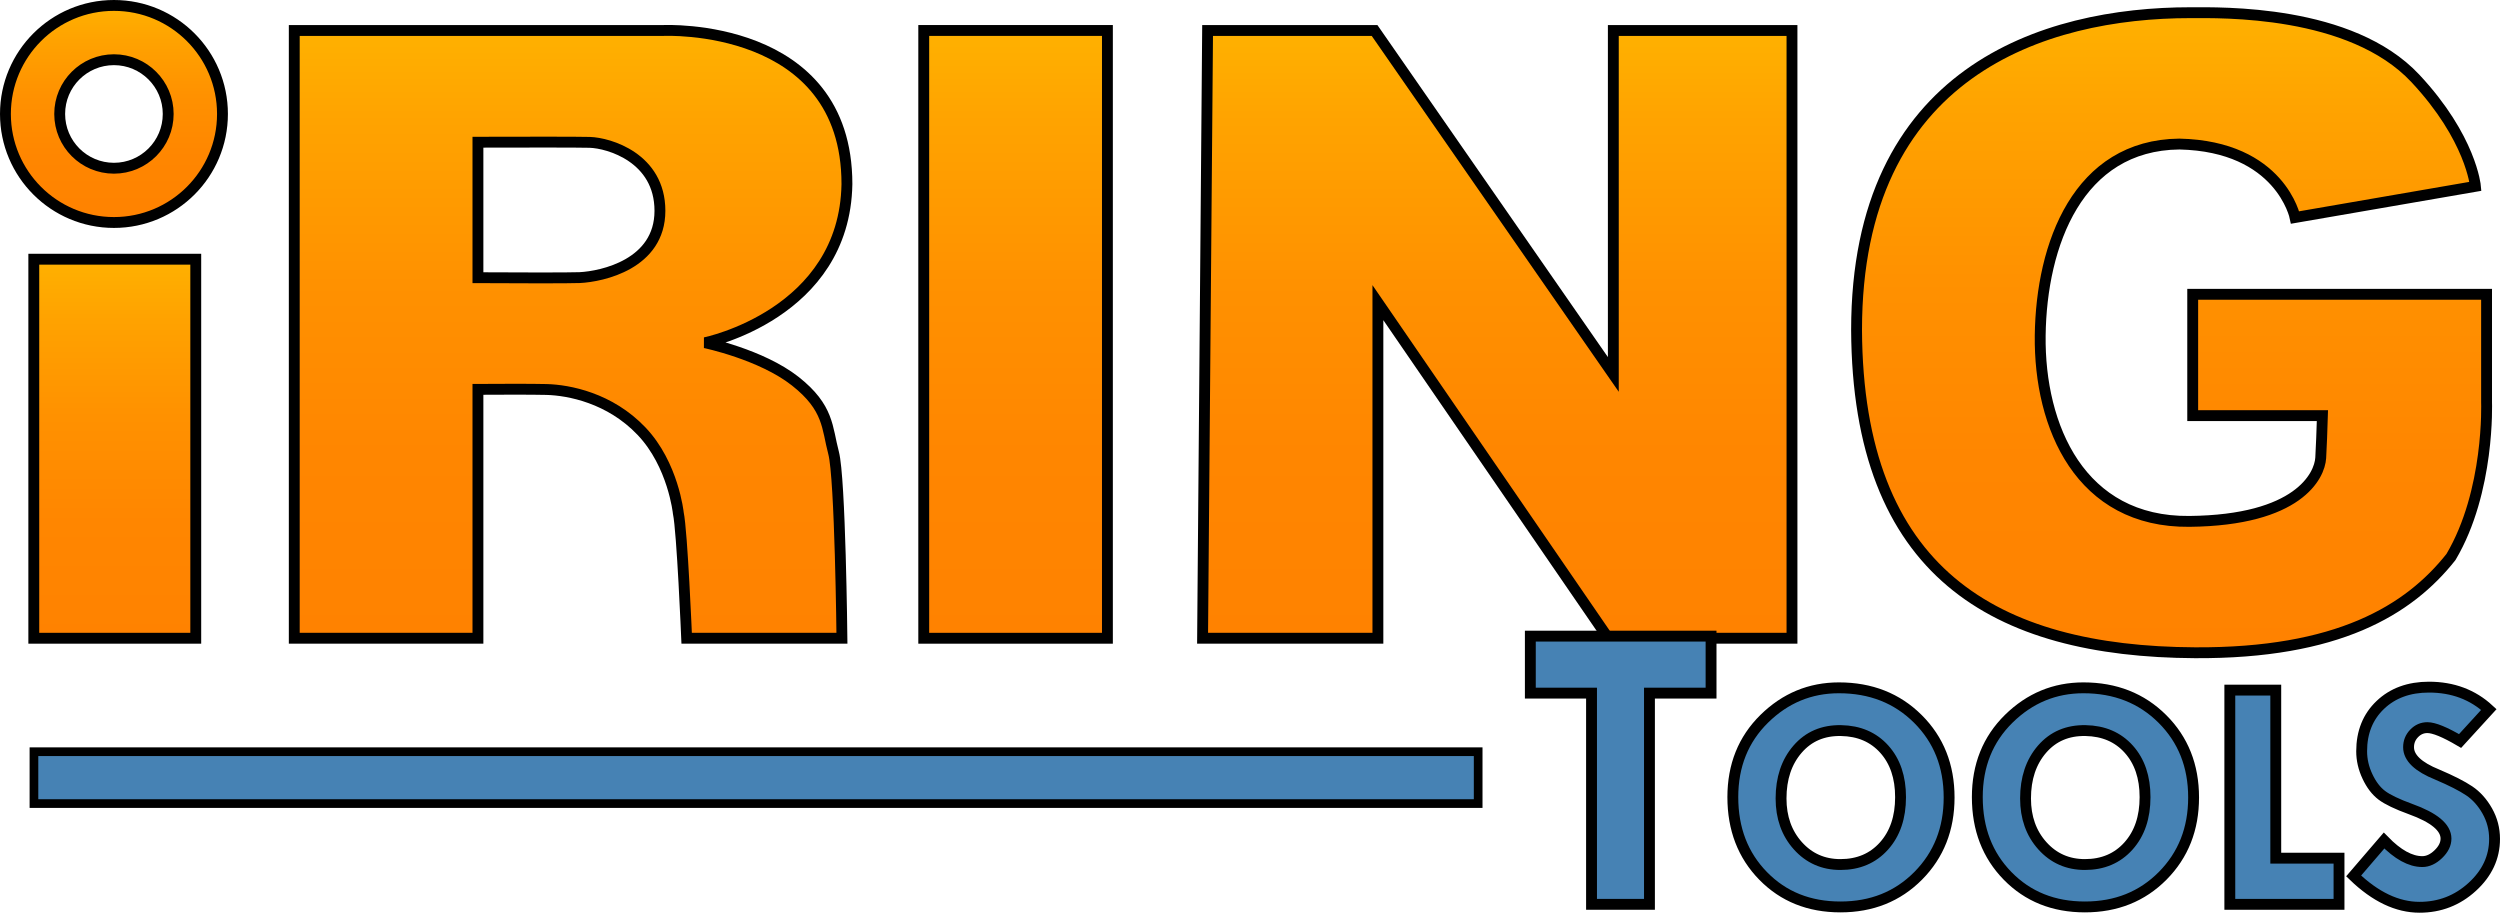
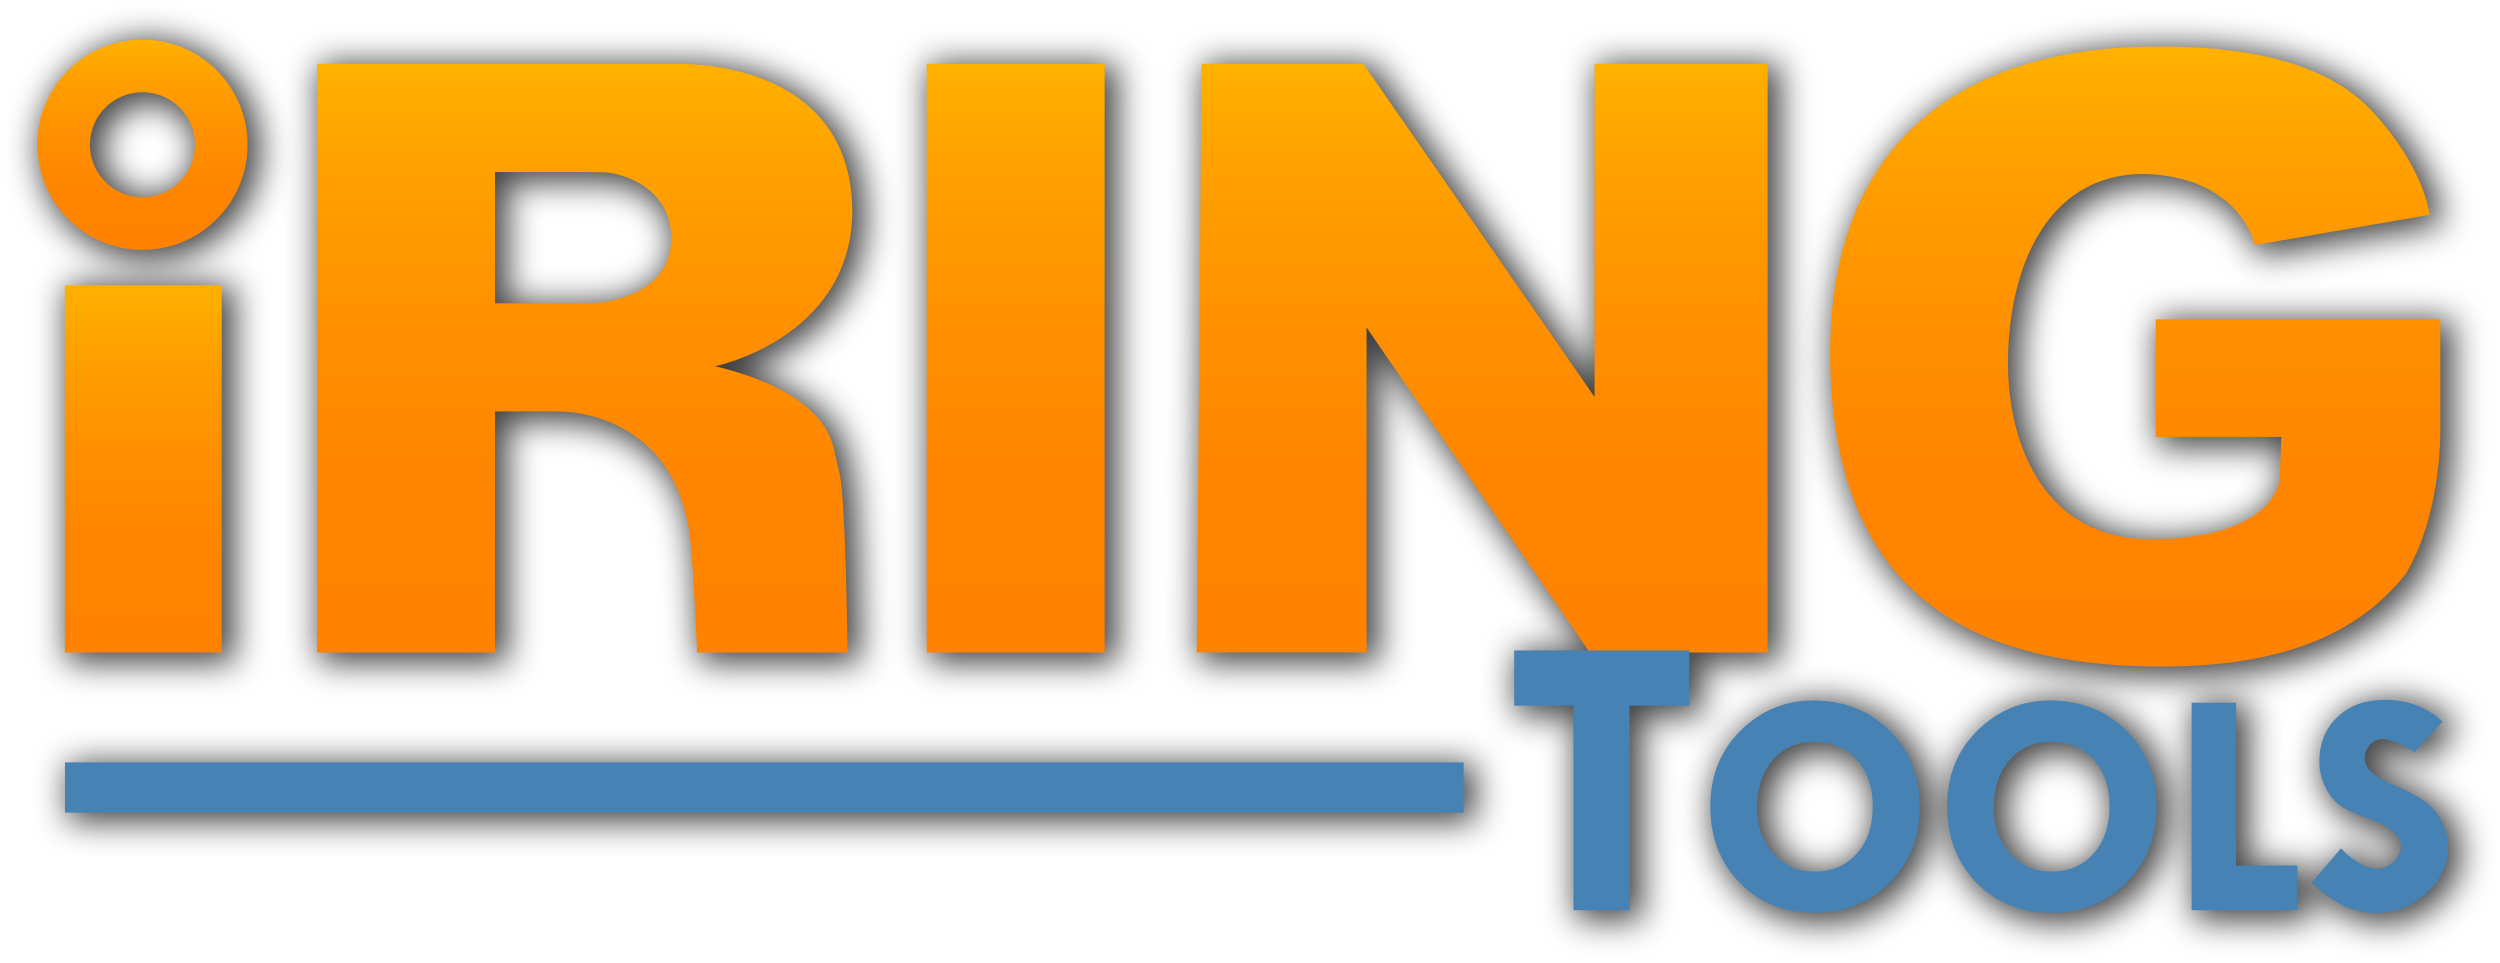
- <svg xmlns="http://www.w3.org/2000/svg" version="1.1" id="Layer_1" x="0px" y="0px" width="230.115" height="84.011" viewBox="0 0 230.115 84.011" enable-background="new 0 0 229.115 83.012" xml:space="preserve">
-   <defs id="defs101" />
-   <rect style="fill:#4682b4;fill-opacity:1;stroke:#000000;stroke-width:0.8;stroke-miterlimit:4;stroke-opacity:1;stroke-dasharray:none" id="rect3080" width="132.934" height="4.773" x="3.125" y="69.192" />
-   <g id="g3" style="stroke:#000000;stroke-opacity:1" transform="translate(0.4999987,0.5)">
+ <svg xmlns="http://www.w3.org/2000/svg" version="1.1" id="Layer_1" x="0px" y="0px" width="237.606" height="91.502" viewBox="0 0 237.606 91.502" enable-background="new 0 0 229.115 83.012" xml:space="preserve">
+   <defs id="defs101">
+     <linearGradient id="SVGID_1_-1" gradientUnits="userSpaceOnUse" x1="137.319" y1="2.305" x2="137.319" y2="58.249">
+       <stop offset="0" style="stop-color:#FFB100" id="stop6-7" />
+       <stop offset="0.149" style="stop-color:#FFA300" id="stop8-4" />
+       <stop offset="0.416" style="stop-color:#FF9100" id="stop10-0" />
+       <stop offset="0.695" style="stop-color:#FF8600" id="stop12-9" />
+       <stop offset="1" style="stop-color:#FF8200" id="stop14-4" />
+     </linearGradient>
+     <linearGradient id="SVGID_2_-8" gradientUnits="userSpaceOnUse" x1="92.98" y1="2.305" x2="92.98" y2="58.249">
+       <stop offset="0" style="stop-color:#FFB100" id="stop19-8" />
+       <stop offset="0.149" style="stop-color:#FFA300" id="stop21-2" />
+       <stop offset="0.416" style="stop-color:#FF9100" id="stop23-4" />
+       <stop offset="0.695" style="stop-color:#FF8600" id="stop25-5" />
+       <stop offset="1" style="stop-color:#FF8200" id="stop27-5" />
+     </linearGradient>
+     <linearGradient id="SVGID_3_-1" gradientUnits="userSpaceOnUse" x1="10.065" y1="23.359" x2="10.065" y2="58.249">
+       <stop offset="0" style="stop-color:#FFB100" id="stop34-7" />
+       <stop offset="0.149" style="stop-color:#FFA300" id="stop36-1" />
+       <stop offset="0.416" style="stop-color:#FF9100" id="stop38-1" />
+       <stop offset="0.695" style="stop-color:#FF8600" id="stop40-5" />
+       <stop offset="1" style="stop-color:#FF8200" id="stop42-2" />
+     </linearGradient>
+     <linearGradient id="SVGID_4_-7" gradientUnits="userSpaceOnUse" x1="9.989" y1="0" x2="9.989" y2="19.98">
+       <stop offset="0" style="stop-color:#FFB100" id="stop47-6" />
+       <stop offset="0.149" style="stop-color:#FFA300" id="stop49-1" />
+       <stop offset="0.416" style="stop-color:#FF9100" id="stop51-4" />
+       <stop offset="0.695" style="stop-color:#FF8600" id="stop53-2" />
+       <stop offset="1" style="stop-color:#FF8200" id="stop55-3" />
+     </linearGradient>
+     <linearGradient id="SVGID_5_-2" gradientUnits="userSpaceOnUse" x1="52.022" y1="2.298" x2="52.022" y2="58.249">
+       <stop offset="0" style="stop-color:#FFB100" id="stop60-2" />
+       <stop offset="0.149" style="stop-color:#FFA300" id="stop62-1" />
+       <stop offset="0.416" style="stop-color:#FF9100" id="stop64-6" />
+       <stop offset="0.695" style="stop-color:#FF8600" id="stop66-8" />
+       <stop offset="1" style="stop-color:#FF8200" id="stop68-5" />
+     </linearGradient>
+     <linearGradient id="SVGID_6_-7" gradientUnits="userSpaceOnUse" x1="199.387" y1="0.664" x2="199.387" y2="59.582">
+       <stop offset="0" style="stop-color:#FFB100" id="stop73-6" />
+       <stop offset="0.149" style="stop-color:#FFA300" id="stop75-1" />
+       <stop offset="0.416" style="stop-color:#FF9100" id="stop77-8" />
+       <stop offset="0.695" style="stop-color:#FF8600" id="stop79-9" />
+       <stop offset="1" style="stop-color:#FF8200" id="stop81-2" />
+     </linearGradient>
+     <filter id="filter4112" x="-0.042" width="1.084" y="-0.15" height="1.3" color-interpolation-filters="sRGB">
+       <feGaussianBlur stdDeviation="1.561" id="feGaussianBlur4114" />
+     </filter>
+     <filter id="filter4116" x="-0.028" width="1.056" y="-0.785" height="2.569" color-interpolation-filters="sRGB">
+       <feGaussianBlur stdDeviation="1.561" id="feGaussianBlur4118" />
+     </filter>
+     <filter id="filter4120" color-interpolation-filters="sRGB">
+       <feGaussianBlur stdDeviation="1.561" id="feGaussianBlur4122" />
+     </filter>
+   </defs>
+   <rect style="opacity:0.75;fill:#000000;fill-opacity:1;stroke:#000000;stroke-width:0.8;stroke-miterlimit:4;stroke-opacity:1;stroke-dasharray:none;filter:url(#filter4116)" id="rect3080-7" width="132.934" height="4.773" x="6.871" y="72.938" />
+   <g id="g3-9" style="opacity:0.75;fill:#000000;fill-opacity:1;stroke:#000000;stroke-opacity:1;filter:url(#filter4120)" transform="translate(4.24551,4.245512)">
+     <linearGradient id="linearGradient3080" gradientUnits="userSpaceOnUse" x1="137.319" y1="2.305" x2="137.319" y2="58.249">
+       <stop offset="0" style="stop-color:#FFB100" id="stop3082" />
+       <stop offset="0.149" style="stop-color:#FFA300" id="stop3084" />
+       <stop offset="0.416" style="stop-color:#FF9100" id="stop3086" />
+       <stop offset="0.695" style="stop-color:#FF8600" id="stop3088" />
+       <stop offset="1" style="stop-color:#FF8200" id="stop3090" />
+     </linearGradient>
+     <polygon points="148,2.306 164.445,2.306 164.445,58.249 147.541,58.249 126.33,27.358 126.33,58.247 110.193,58.247 110.654,2.305 126.023,2.305 148,33.965 " id="polygon16-5" style="fill:#000000;fill-opacity:1;stroke:#000000;stroke-opacity:1" />
+     <linearGradient id="linearGradient3093" gradientUnits="userSpaceOnUse" x1="92.98" y1="2.305" x2="92.98" y2="58.249">
+       <stop offset="0" style="stop-color:#FFB100" id="stop3095" />
+       <stop offset="0.149" style="stop-color:#FFA300" id="stop3097" />
+       <stop offset="0.416" style="stop-color:#FF9100" id="stop3099" />
+       <stop offset="0.695" style="stop-color:#FF8600" id="stop3101" />
+       <stop offset="1" style="stop-color:#FF8200" id="stop3103" />
+     </linearGradient>
+     <rect x="84.527" y="2.305" width="16.906" height="55.944" id="rect29-4" style="fill:#000000;fill-opacity:1;stroke:#000000;stroke-opacity:1" />
+     <g id="g31-3" style="fill:#000000;fill-opacity:1;stroke:#000000;stroke-opacity:1">
+       <linearGradient id="linearGradient3107" gradientUnits="userSpaceOnUse" x1="10.065" y1="23.359" x2="10.065" y2="58.249">
+         <stop offset="0" style="stop-color:#FFB100" id="stop3109" />
+         <stop offset="0.149" style="stop-color:#FFA300" id="stop3111" />
+         <stop offset="0.416" style="stop-color:#FF9100" id="stop3113" />
+         <stop offset="0.695" style="stop-color:#FF8600" id="stop3115" />
+         <stop offset="1" style="stop-color:#FF8200" id="stop3117" />
+       </linearGradient>
+       <rect x="2.611" y="23.359" width="14.908" height="34.889" id="rect44-1" style="fill:#000000;fill-opacity:1;stroke:#000000;stroke-opacity:1" />
+       <linearGradient id="linearGradient3120" gradientUnits="userSpaceOnUse" x1="9.989" y1="0" x2="9.989" y2="19.98">
+         <stop offset="0" style="stop-color:#FFB100" id="stop3122" />
+         <stop offset="0.149" style="stop-color:#FFA300" id="stop3124" />
+         <stop offset="0.416" style="stop-color:#FF9100" id="stop3126" />
+         <stop offset="0.695" style="stop-color:#FF8600" id="stop3128" />
+         <stop offset="1" style="stop-color:#FF8200" id="stop3130" />
+       </linearGradient>
+       <path d="M 9.988,0 C 4.471,0 0,4.474 0,9.99 c 0,5.518 4.471,9.99 9.988,9.99 5.517,0 9.99,-4.473 9.99,-9.99 C 19.979,4.474 15.506,0 9.988,0 z m 0,14.985 c -2.758,0 -4.994,-2.236 -4.994,-4.995 0,-2.759 2.236,-4.994 4.994,-4.994 2.758,0 4.994,2.235 4.994,4.994 0,2.759 -2.236,4.995 -4.994,4.995 z" id="path57-2" style="fill:#000000;fill-opacity:1;stroke:#000000;stroke-opacity:1" />
+     </g>
+     <linearGradient id="linearGradient3133" gradientUnits="userSpaceOnUse" x1="52.022" y1="2.298" x2="52.022" y2="58.249">
+       <stop offset="0" style="stop-color:#FFB100" id="stop3135" />
+       <stop offset="0.149" style="stop-color:#FFA300" id="stop3137" />
+       <stop offset="0.416" style="stop-color:#FF9100" id="stop3139" />
+       <stop offset="0.695" style="stop-color:#FF8600" id="stop3141" />
+       <stop offset="1" style="stop-color:#FF8200" id="stop3143" />
+     </linearGradient>
+     <path d="m 72.693,34.581 c -3.125,-2.459 -8.299,-3.535 -8.299,-3.535 0,0 12.859,-2.613 13.063,-14.6 0,-14.959 -16.904,-14.14 -16.904,-14.14 H 43.492 V 2.305 H 26.586 v 55.944 h 16.906 v -22.91 c 1.863,-0.012 4.926,-0.023 6.303,0.012 2.049,0.051 5.84,0.768 8.76,3.842 2.92,3.074 3.381,7.529 3.381,7.529 0.357,1.691 0.768,11.527 0.768,11.527 h 14.293 c 0,0 -0.154,-14.754 -0.768,-17.059 -0.616,-2.305 -0.411,-4.15 -3.536,-6.609 z M 52.867,25.052 c -0.92,0.046 -6.592,0.023 -9.375,0.009 V 12.59 c 3.873,-0.01 9.213,-0.019 10.297,0.014 1.742,0.052 6.455,1.406 6.455,6.301 0,4.917 -5.328,6.044 -7.377,6.147 z" id="path70-3" style="fill:#000000;fill-opacity:1;stroke:#000000;stroke-opacity:1" />
+     <linearGradient id="linearGradient3146" gradientUnits="userSpaceOnUse" x1="199.387" y1="0.664" x2="199.387" y2="59.582">
+       <stop offset="0" style="stop-color:#FFB100" id="stop3148" />
+       <stop offset="0.149" style="stop-color:#FFA300" id="stop3150" />
+       <stop offset="0.416" style="stop-color:#FF9100" id="stop3152" />
+       <stop offset="0.695" style="stop-color:#FF8600" id="stop3154" />
+       <stop offset="1" style="stop-color:#FF8200" id="stop3156" />
+     </linearGradient>
+     <path d="M 228.379,36.528 V 26.589 H 201.33 v 11.168 h 11.939 c -0.039,1.266 -0.098,2.951 -0.156,3.895 -0.102,1.639 -2.049,5.738 -12.09,5.84 -10.041,0.102 -13.832,-8.709 -13.73,-17.109 0.104,-8.403 3.484,-17.522 12.807,-17.624 9.324,0.205 10.656,6.762 10.656,6.762 l 16.6,-2.869 c 0,0 -0.387,-4.437 -5.533,-9.938 -5.943,-6.353 -17.93,-6.046 -20.697,-6.046 -13.525,0 -30.736,5.432 -30.736,29.202 0.102,22.336 12.705,29.611 31.146,29.713 13.115,0.072 19.672,-3.893 23.566,-8.813 3.586,-6.045 3.277,-14.242 3.277,-14.242 z" id="path83-3" style="fill:#000000;fill-opacity:1;stroke:#000000;stroke-opacity:1" />
+   </g>
+   <g id="g85-4" style="opacity:0.75;fill:#000000;fill-opacity:1;stroke:#000000;stroke-opacity:1;filter:url(#filter4112)" transform="translate(4.24551,4.245512)">
+     <path d="m 140.361,58.053 h 16.635 v 5.246 h -5.67 V 82.74 h -5.332 V 63.299 h -5.633 v -5.246 z" id="path87-1" style="fill:#000000;fill-opacity:1;stroke:#000000;stroke-opacity:1" />
+     <path d="m 159,72.874 c 0,-2.914 0.965,-5.318 2.896,-7.217 1.932,-1.896 4.221,-2.846 6.869,-2.846 2.93,0 5.352,0.953 7.268,2.861 1.916,1.908 2.875,4.318 2.875,7.232 0,2.893 -0.949,5.295 -2.844,7.209 -1.896,1.912 -4.283,2.867 -7.162,2.867 -2.881,0 -5.25,-0.951 -7.111,-2.854 C 159.93,78.223 159,75.807 159,72.874 z m 9.961,-6.127 c -1.654,-0.031 -2.988,0.541 -4.002,1.711 -1.014,1.172 -1.52,2.684 -1.52,4.537 0,1.752 0.516,3.203 1.549,4.355 1.033,1.15 2.338,1.727 3.914,1.727 1.654,0 2.99,-0.568 4.01,-1.705 1.018,-1.137 1.527,-2.635 1.527,-4.498 0,-1.832 -0.5,-3.305 -1.498,-4.416 -0.998,-1.111 -2.324,-1.682 -3.98,-1.711 z" id="path89-1" style="fill:#000000;fill-opacity:1;stroke:#000000;stroke-opacity:1" />
+     <path d="m 181.504,72.874 c 0,-2.914 0.965,-5.318 2.896,-7.217 1.932,-1.896 4.221,-2.846 6.869,-2.846 2.93,0 5.352,0.953 7.268,2.861 1.916,1.908 2.875,4.318 2.875,7.232 0,2.893 -0.949,5.295 -2.844,7.209 -1.896,1.912 -4.283,2.867 -7.162,2.867 -2.881,0 -5.25,-0.951 -7.111,-2.854 -1.861,-1.903 -2.791,-4.319 -2.791,-7.252 z m 9.961,-6.127 c -1.654,-0.031 -2.988,0.541 -4.002,1.711 -1.014,1.172 -1.52,2.684 -1.52,4.537 0,1.752 0.516,3.203 1.549,4.355 1.033,1.15 2.338,1.727 3.914,1.727 1.654,0 2.99,-0.568 4.01,-1.705 1.018,-1.137 1.527,-2.635 1.527,-4.498 0,-1.832 -0.5,-3.305 -1.498,-4.416 -0.998,-1.111 -2.324,-1.682 -3.98,-1.711 z" id="path91-3" style="fill:#000000;fill-opacity:1;stroke:#000000;stroke-opacity:1" />
+     <path d="m 204.746,63.022 h 4.229 v 15.469 h 5.822 v 4.25 H 204.746 V 63.022 z" id="path93-8" style="fill:#000000;fill-opacity:1;stroke:#000000;stroke-opacity:1" />
+     <path d="m 228.588,64.809 -2.648,2.898 c -1.395,-0.82 -2.398,-1.232 -3.01,-1.232 -0.471,0 -0.877,0.178 -1.219,0.533 -0.342,0.355 -0.512,0.779 -0.512,1.27 0,0.971 0.883,1.813 2.648,2.523 1.295,0.551 2.271,1.049 2.934,1.494 0.663,0.445 1.217,1.064 1.664,1.855 0.445,0.791 0.67,1.646 0.67,2.568 0,1.691 -0.686,3.164 -2.055,4.414 -1.369,1.252 -2.986,1.879 -4.854,1.879 -2.045,0 -4.066,-0.961 -6.063,-2.885 l 2.799,-3.258 c 1.254,1.291 2.426,1.938 3.52,1.938 0.512,0 1.004,-0.229 1.475,-0.682 0.473,-0.455 0.707,-0.932 0.707,-1.432 0,-1.029 -1.088,-1.936 -3.264,-2.721 -1.244,-0.453 -2.127,-0.877 -2.648,-1.271 -0.521,-0.396 -0.961,-0.971 -1.316,-1.729 -0.357,-0.756 -0.535,-1.529 -0.535,-2.32 0,-1.752 0.572,-3.174 1.715,-4.264 1.145,-1.092 2.639,-1.639 4.484,-1.639 2.188,0.002 4.024,0.69 5.508,2.061 z" id="path95-7" style="fill:#000000;fill-opacity:1;stroke:#000000;stroke-opacity:1" />
+   </g>
+   <rect style="fill:#4682b4;fill-opacity:1;stroke:none" id="rect3080" width="132.934" height="4.773" x="6.177" y="72.459" />
+   <g id="g3" style="stroke:none" transform="translate(3.552199,3.767105)">
    <linearGradient id="SVGID_1_" gradientUnits="userSpaceOnUse" x1="137.319" y1="2.305" x2="137.319" y2="58.249">
      <stop offset="0" style="stop-color:#FFB100" id="stop6" />
      <stop offset="0.149" style="stop-color:#FFA300" id="stop8" />
      <stop offset="0.416" style="stop-color:#FF9100" id="stop10" />
      <stop offset="0.695" style="stop-color:#FF8600" id="stop12" />
      <stop offset="1" style="stop-color:#FF8200" id="stop14" />
    </linearGradient>
-     <polygon points="148,2.306 164.445,2.306 164.445,58.249 147.541,58.249 126.33,27.358 126.33,58.247 110.193,58.247 110.654,2.305 126.023,2.305 148,33.965 " id="polygon16" style="fill:url(#SVGID_1_);stroke:#000000;stroke-opacity:1" />
+     <polygon points="147.541,58.249 126.33,27.358 126.33,58.247 110.193,58.247 110.654,2.305 126.023,2.305 148,33.965 148,2.306 164.445,2.306 164.445,58.249 " id="polygon16" style="fill:url(#SVGID_1_);stroke:none" />
    <linearGradient id="SVGID_2_" gradientUnits="userSpaceOnUse" x1="92.98" y1="2.305" x2="92.98" y2="58.249">
      <stop offset="0" style="stop-color:#FFB100" id="stop19" />
      <stop offset="0.149" style="stop-color:#FFA300" id="stop21" />
      <stop offset="0.416" style="stop-color:#FF9100" id="stop23" />
      <stop offset="0.695" style="stop-color:#FF8600" id="stop25" />
      <stop offset="1" style="stop-color:#FF8200" id="stop27" />
    </linearGradient>
-     <rect x="84.527" y="2.305" width="16.906" height="55.944" id="rect29" style="fill:url(#SVGID_2_);stroke:#000000;stroke-opacity:1" />
-     <g id="g31" style="stroke:#000000;stroke-opacity:1">
+     <rect x="84.527" y="2.305" width="16.906" height="55.944" id="rect29" style="fill:url(#SVGID_2_);stroke:none" />
+     <g id="g31" style="stroke:none">
      <linearGradient id="SVGID_3_" gradientUnits="userSpaceOnUse" x1="10.065" y1="23.359" x2="10.065" y2="58.249">
        <stop offset="0" style="stop-color:#FFB100" id="stop34" />
        <stop offset="0.149" style="stop-color:#FFA300" id="stop36" />
        <stop offset="0.416" style="stop-color:#FF9100" id="stop38" />
        <stop offset="0.695" style="stop-color:#FF8600" id="stop40" />
        <stop offset="1" style="stop-color:#FF8200" id="stop42" />
      </linearGradient>
-       <rect x="2.611" y="23.359" width="14.908" height="34.889" id="rect44" style="fill:url(#SVGID_3_);stroke:#000000;stroke-opacity:1" />
+       <rect x="2.611" y="23.359" width="14.908" height="34.889" id="rect44" style="fill:url(#SVGID_3_);stroke:none" />
      <linearGradient id="SVGID_4_" gradientUnits="userSpaceOnUse" x1="9.989" y1="0" x2="9.989" y2="19.98">
        <stop offset="0" style="stop-color:#FFB100" id="stop47" />
        <stop offset="0.149" style="stop-color:#FFA300" id="stop49" />
        <stop offset="0.416" style="stop-color:#FF9100" id="stop51" />
        <stop offset="0.695" style="stop-color:#FF8600" id="stop53" />
        <stop offset="1" style="stop-color:#FF8200" id="stop55" />
      </linearGradient>
-       <path d="M 9.988,0 C 4.471,0 0,4.474 0,9.99 c 0,5.518 4.471,9.99 9.988,9.99 5.517,0 9.99,-4.473 9.99,-9.99 C 19.979,4.474 15.506,0 9.988,0 z m 0,14.985 c -2.758,0 -4.994,-2.236 -4.994,-4.995 0,-2.759 2.236,-4.994 4.994,-4.994 2.758,0 4.994,2.235 4.994,4.994 0,2.759 -2.236,4.995 -4.994,4.995 z" id="path57" style="fill:url(#SVGID_4_);stroke:#000000;stroke-opacity:1" />
+       <path d="M 9.988,0 C 4.471,0 0,4.474 0,9.99 c 0,5.518 4.471,9.99 9.988,9.99 5.517,0 9.99,-4.473 9.99,-9.99 C 19.979,4.474 15.506,0 9.988,0 z m 0,14.985 c -2.758,0 -4.994,-2.236 -4.994,-4.995 0,-2.759 2.236,-4.994 4.994,-4.994 2.758,0 4.994,2.235 4.994,4.994 0,2.759 -2.236,4.995 -4.994,4.995 z" id="path57" style="fill:url(#SVGID_4_);stroke:none" />
    </g>
    <linearGradient id="SVGID_5_" gradientUnits="userSpaceOnUse" x1="52.022" y1="2.298" x2="52.022" y2="58.249">
      <stop offset="0" style="stop-color:#FFB100" id="stop60" />
      <stop offset="0.149" style="stop-color:#FFA300" id="stop62" />
      <stop offset="0.416" style="stop-color:#FF9100" id="stop64" />
      <stop offset="0.695" style="stop-color:#FF8600" id="stop66" />
      <stop offset="1" style="stop-color:#FF8200" id="stop68" />
    </linearGradient>
-     <path d="m 72.693,34.581 c -3.125,-2.459 -8.299,-3.535 -8.299,-3.535 0,0 12.859,-2.613 13.063,-14.6 0,-14.959 -16.904,-14.14 -16.904,-14.14 H 43.492 V 2.305 H 26.586 v 55.944 h 16.906 v -22.91 c 1.863,-0.012 4.926,-0.023 6.303,0.012 2.049,0.051 5.84,0.768 8.76,3.842 2.92,3.074 3.381,7.529 3.381,7.529 0.357,1.691 0.768,11.527 0.768,11.527 h 14.293 c 0,0 -0.154,-14.754 -0.768,-17.059 -0.616,-2.305 -0.411,-4.15 -3.536,-6.609 z M 52.867,25.052 c -0.92,0.046 -6.592,0.023 -9.375,0.009 V 12.59 c 3.873,-0.01 9.213,-0.019 10.297,0.014 1.742,0.052 6.455,1.406 6.455,6.301 0,4.917 -5.328,6.044 -7.377,6.147 z" id="path70" style="fill:url(#SVGID_5_);stroke:#000000;stroke-opacity:1" />
+     <path d="m 72.693,34.581 c -3.125,-2.459 -8.299,-3.535 -8.299,-3.535 0,0 12.859,-2.613 13.063,-14.6 0,-14.959 -16.904,-14.14 -16.904,-14.14 H 43.492 V 2.305 H 26.586 v 55.944 h 16.906 v -22.91 c 1.863,-0.012 4.926,-0.023 6.303,0.012 2.049,0.051 5.84,0.768 8.76,3.842 2.92,3.074 3.381,7.529 3.381,7.529 0.357,1.691 0.768,11.527 0.768,11.527 h 14.293 c 0,0 -0.154,-14.754 -0.768,-17.059 -0.616,-2.305 -0.411,-4.15 -3.536,-6.609 z M 52.867,25.052 c -0.92,0.046 -6.592,0.023 -9.375,0.009 V 12.59 c 3.873,-0.01 9.213,-0.019 10.297,0.014 1.742,0.052 6.455,1.406 6.455,6.301 0,4.917 -5.328,6.044 -7.377,6.147 z" id="path70" style="fill:url(#SVGID_5_);stroke:none" />
    <linearGradient id="SVGID_6_" gradientUnits="userSpaceOnUse" x1="199.387" y1="0.664" x2="199.387" y2="59.582">
      <stop offset="0" style="stop-color:#FFB100" id="stop73" />
      <stop offset="0.149" style="stop-color:#FFA300" id="stop75" />
      <stop offset="0.416" style="stop-color:#FF9100" id="stop77" />
      <stop offset="0.695" style="stop-color:#FF8600" id="stop79" />
      <stop offset="1" style="stop-color:#FF8200" id="stop81" />
    </linearGradient>
-     <path d="M 228.379,36.528 V 26.589 H 201.33 v 11.168 h 11.939 c -0.039,1.266 -0.098,2.951 -0.156,3.895 -0.102,1.639 -2.049,5.738 -12.09,5.84 -10.041,0.102 -13.832,-8.709 -13.73,-17.109 0.104,-8.403 3.484,-17.522 12.807,-17.624 9.324,0.205 10.656,6.762 10.656,6.762 l 16.6,-2.869 c 0,0 -0.387,-4.437 -5.533,-9.938 -5.943,-6.353 -17.93,-6.046 -20.697,-6.046 -13.525,0 -30.736,5.432 -30.736,29.202 0.102,22.336 12.705,29.611 31.146,29.713 13.115,0.072 19.672,-3.893 23.566,-8.813 3.586,-6.045 3.277,-14.242 3.277,-14.242 z" id="path83" style="fill:url(#SVGID_6_);stroke:#000000;stroke-opacity:1" />
+     <path d="M 228.379,36.528 V 26.589 H 201.33 v 11.168 h 11.939 c -0.039,1.266 -0.098,2.951 -0.156,3.895 -0.102,1.639 -2.049,5.738 -12.09,5.84 -10.041,0.102 -13.832,-8.709 -13.73,-17.109 0.104,-8.403 3.484,-17.522 12.807,-17.624 9.324,0.205 10.656,6.762 10.656,6.762 l 16.6,-2.869 c 0,0 -0.387,-4.437 -5.533,-9.938 -5.943,-6.353 -17.93,-6.046 -20.697,-6.046 -13.525,0 -30.736,5.432 -30.736,29.202 0.102,22.336 12.705,29.611 31.146,29.713 13.115,0.072 19.672,-3.893 23.566,-8.813 3.586,-6.045 3.277,-14.242 3.277,-14.242 z" id="path83" style="fill:url(#SVGID_6_);stroke:none" />
  </g>
-   <g id="g85" style="stroke:#000000;stroke-opacity:1" transform="translate(0.4999987,0.5)">
-     <path d="m 140.361,58.053 h 16.635 v 5.246 h -5.67 V 82.74 h -5.332 V 63.299 h -5.633 v -5.246 z" id="path87" style="fill:#4682b4;stroke:#000000;stroke-opacity:1" />
-     <path d="m 159,72.874 c 0,-2.914 0.965,-5.318 2.896,-7.217 1.932,-1.896 4.221,-2.846 6.869,-2.846 2.93,0 5.352,0.953 7.268,2.861 1.916,1.908 2.875,4.318 2.875,7.232 0,2.893 -0.949,5.295 -2.844,7.209 -1.896,1.912 -4.283,2.867 -7.162,2.867 -2.881,0 -5.25,-0.951 -7.111,-2.854 C 159.93,78.223 159,75.807 159,72.874 z m 9.961,-6.127 c -1.654,-0.031 -2.988,0.541 -4.002,1.711 -1.014,1.172 -1.52,2.684 -1.52,4.537 0,1.752 0.516,3.203 1.549,4.355 1.033,1.15 2.338,1.727 3.914,1.727 1.654,0 2.99,-0.568 4.01,-1.705 1.018,-1.137 1.527,-2.635 1.527,-4.498 0,-1.832 -0.5,-3.305 -1.498,-4.416 -0.998,-1.111 -2.324,-1.682 -3.98,-1.711 z" id="path89" style="fill:#4682b4;stroke:#000000;stroke-opacity:1" />
-     <path d="m 181.504,72.874 c 0,-2.914 0.965,-5.318 2.896,-7.217 1.932,-1.896 4.221,-2.846 6.869,-2.846 2.93,0 5.352,0.953 7.268,2.861 1.916,1.908 2.875,4.318 2.875,7.232 0,2.893 -0.949,5.295 -2.844,7.209 -1.896,1.912 -4.283,2.867 -7.162,2.867 -2.881,0 -5.25,-0.951 -7.111,-2.854 -1.861,-1.903 -2.791,-4.319 -2.791,-7.252 z m 9.961,-6.127 c -1.654,-0.031 -2.988,0.541 -4.002,1.711 -1.014,1.172 -1.52,2.684 -1.52,4.537 0,1.752 0.516,3.203 1.549,4.355 1.033,1.15 2.338,1.727 3.914,1.727 1.654,0 2.99,-0.568 4.01,-1.705 1.018,-1.137 1.527,-2.635 1.527,-4.498 0,-1.832 -0.5,-3.305 -1.498,-4.416 -0.998,-1.111 -2.324,-1.682 -3.98,-1.711 z" id="path91" style="fill:#4682b4;stroke:#000000;stroke-opacity:1" />
-     <path d="m 204.746,63.022 h 4.229 v 15.469 h 5.822 v 4.25 H 204.746 V 63.022 z" id="path93" style="fill:#4682b4;stroke:#000000;stroke-opacity:1" />
-     <path d="m 228.588,64.809 -2.648,2.898 c -1.395,-0.82 -2.398,-1.232 -3.01,-1.232 -0.471,0 -0.877,0.178 -1.219,0.533 -0.342,0.355 -0.512,0.779 -0.512,1.27 0,0.971 0.883,1.813 2.648,2.523 1.295,0.551 2.271,1.049 2.934,1.494 0.663,0.445 1.217,1.064 1.664,1.855 0.445,0.791 0.67,1.646 0.67,2.568 0,1.691 -0.686,3.164 -2.055,4.414 -1.369,1.252 -2.986,1.879 -4.854,1.879 -2.045,0 -4.066,-0.961 -6.063,-2.885 l 2.799,-3.258 c 1.254,1.291 2.426,1.938 3.52,1.938 0.512,0 1.004,-0.229 1.475,-0.682 0.473,-0.455 0.707,-0.932 0.707,-1.432 0,-1.029 -1.088,-1.936 -3.264,-2.721 -1.244,-0.453 -2.127,-0.877 -2.648,-1.271 -0.521,-0.396 -0.961,-0.971 -1.316,-1.729 -0.357,-0.756 -0.535,-1.529 -0.535,-2.32 0,-1.752 0.572,-3.174 1.715,-4.264 1.145,-1.092 2.639,-1.639 4.484,-1.639 2.188,0.002 4.024,0.69 5.508,2.061 z" id="path95" style="fill:#4682b4;stroke:#000000;stroke-opacity:1" />
+   <g id="g85" style="stroke:none" transform="translate(3.552199,3.767105)">
+     <path d="m 140.361,58.053 h 16.635 v 5.246 h -5.67 V 82.74 h -5.332 V 63.299 h -5.633 v -5.246 z" id="path87" style="fill:#4682b4;stroke:none" />
+     <path d="m 159,72.874 c 0,-2.914 0.965,-5.318 2.896,-7.217 1.932,-1.896 4.221,-2.846 6.869,-2.846 2.93,0 5.352,0.953 7.268,2.861 1.916,1.908 2.875,4.318 2.875,7.232 0,2.893 -0.949,5.295 -2.844,7.209 -1.896,1.912 -4.283,2.867 -7.162,2.867 -2.881,0 -5.25,-0.951 -7.111,-2.854 C 159.93,78.223 159,75.807 159,72.874 z m 9.961,-6.127 c -1.654,-0.031 -2.988,0.541 -4.002,1.711 -1.014,1.172 -1.52,2.684 -1.52,4.537 0,1.752 0.516,3.203 1.549,4.355 1.033,1.15 2.338,1.727 3.914,1.727 1.654,0 2.99,-0.568 4.01,-1.705 1.018,-1.137 1.527,-2.635 1.527,-4.498 0,-1.832 -0.5,-3.305 -1.498,-4.416 -0.998,-1.111 -2.324,-1.682 -3.98,-1.711 z" id="path89" style="fill:#4682b4;stroke:none" />
+     <path d="m 181.504,72.874 c 0,-2.914 0.965,-5.318 2.896,-7.217 1.932,-1.896 4.221,-2.846 6.869,-2.846 2.93,0 5.352,0.953 7.268,2.861 1.916,1.908 2.875,4.318 2.875,7.232 0,2.893 -0.949,5.295 -2.844,7.209 -1.896,1.912 -4.283,2.867 -7.162,2.867 -2.881,0 -5.25,-0.951 -7.111,-2.854 -1.861,-1.903 -2.791,-4.319 -2.791,-7.252 z m 9.961,-6.127 c -1.654,-0.031 -2.988,0.541 -4.002,1.711 -1.014,1.172 -1.52,2.684 -1.52,4.537 0,1.752 0.516,3.203 1.549,4.355 1.033,1.15 2.338,1.727 3.914,1.727 1.654,0 2.99,-0.568 4.01,-1.705 1.018,-1.137 1.527,-2.635 1.527,-4.498 0,-1.832 -0.5,-3.305 -1.498,-4.416 -0.998,-1.111 -2.324,-1.682 -3.98,-1.711 z" id="path91" style="fill:#4682b4;stroke:none" />
+     <path d="m 204.746,63.022 h 4.229 v 15.469 h 5.822 v 4.25 H 204.746 V 63.022 z" id="path93" style="fill:#4682b4;stroke:none" />
+     <path d="m 228.588,64.809 -2.648,2.898 c -1.395,-0.82 -2.398,-1.232 -3.01,-1.232 -0.471,0 -0.877,0.178 -1.219,0.533 -0.342,0.355 -0.512,0.779 -0.512,1.27 0,0.971 0.883,1.813 2.648,2.523 1.295,0.551 2.271,1.049 2.934,1.494 0.663,0.445 1.217,1.064 1.664,1.855 0.445,0.791 0.67,1.646 0.67,2.568 0,1.691 -0.686,3.164 -2.055,4.414 -1.369,1.252 -2.986,1.879 -4.854,1.879 -2.045,0 -4.066,-0.961 -6.063,-2.885 l 2.799,-3.258 c 1.254,1.291 2.426,1.938 3.52,1.938 0.512,0 1.004,-0.229 1.475,-0.682 0.473,-0.455 0.707,-0.932 0.707,-1.432 0,-1.029 -1.088,-1.936 -3.264,-2.721 -1.244,-0.453 -2.127,-0.877 -2.648,-1.271 -0.521,-0.396 -0.961,-0.971 -1.316,-1.729 -0.357,-0.756 -0.535,-1.529 -0.535,-2.32 0,-1.752 0.572,-3.174 1.715,-4.264 1.145,-1.092 2.639,-1.639 4.484,-1.639 2.188,0.002 4.024,0.69 5.508,2.061 z" id="path95" style="fill:#4682b4;stroke:none" />
  </g>
</svg>
